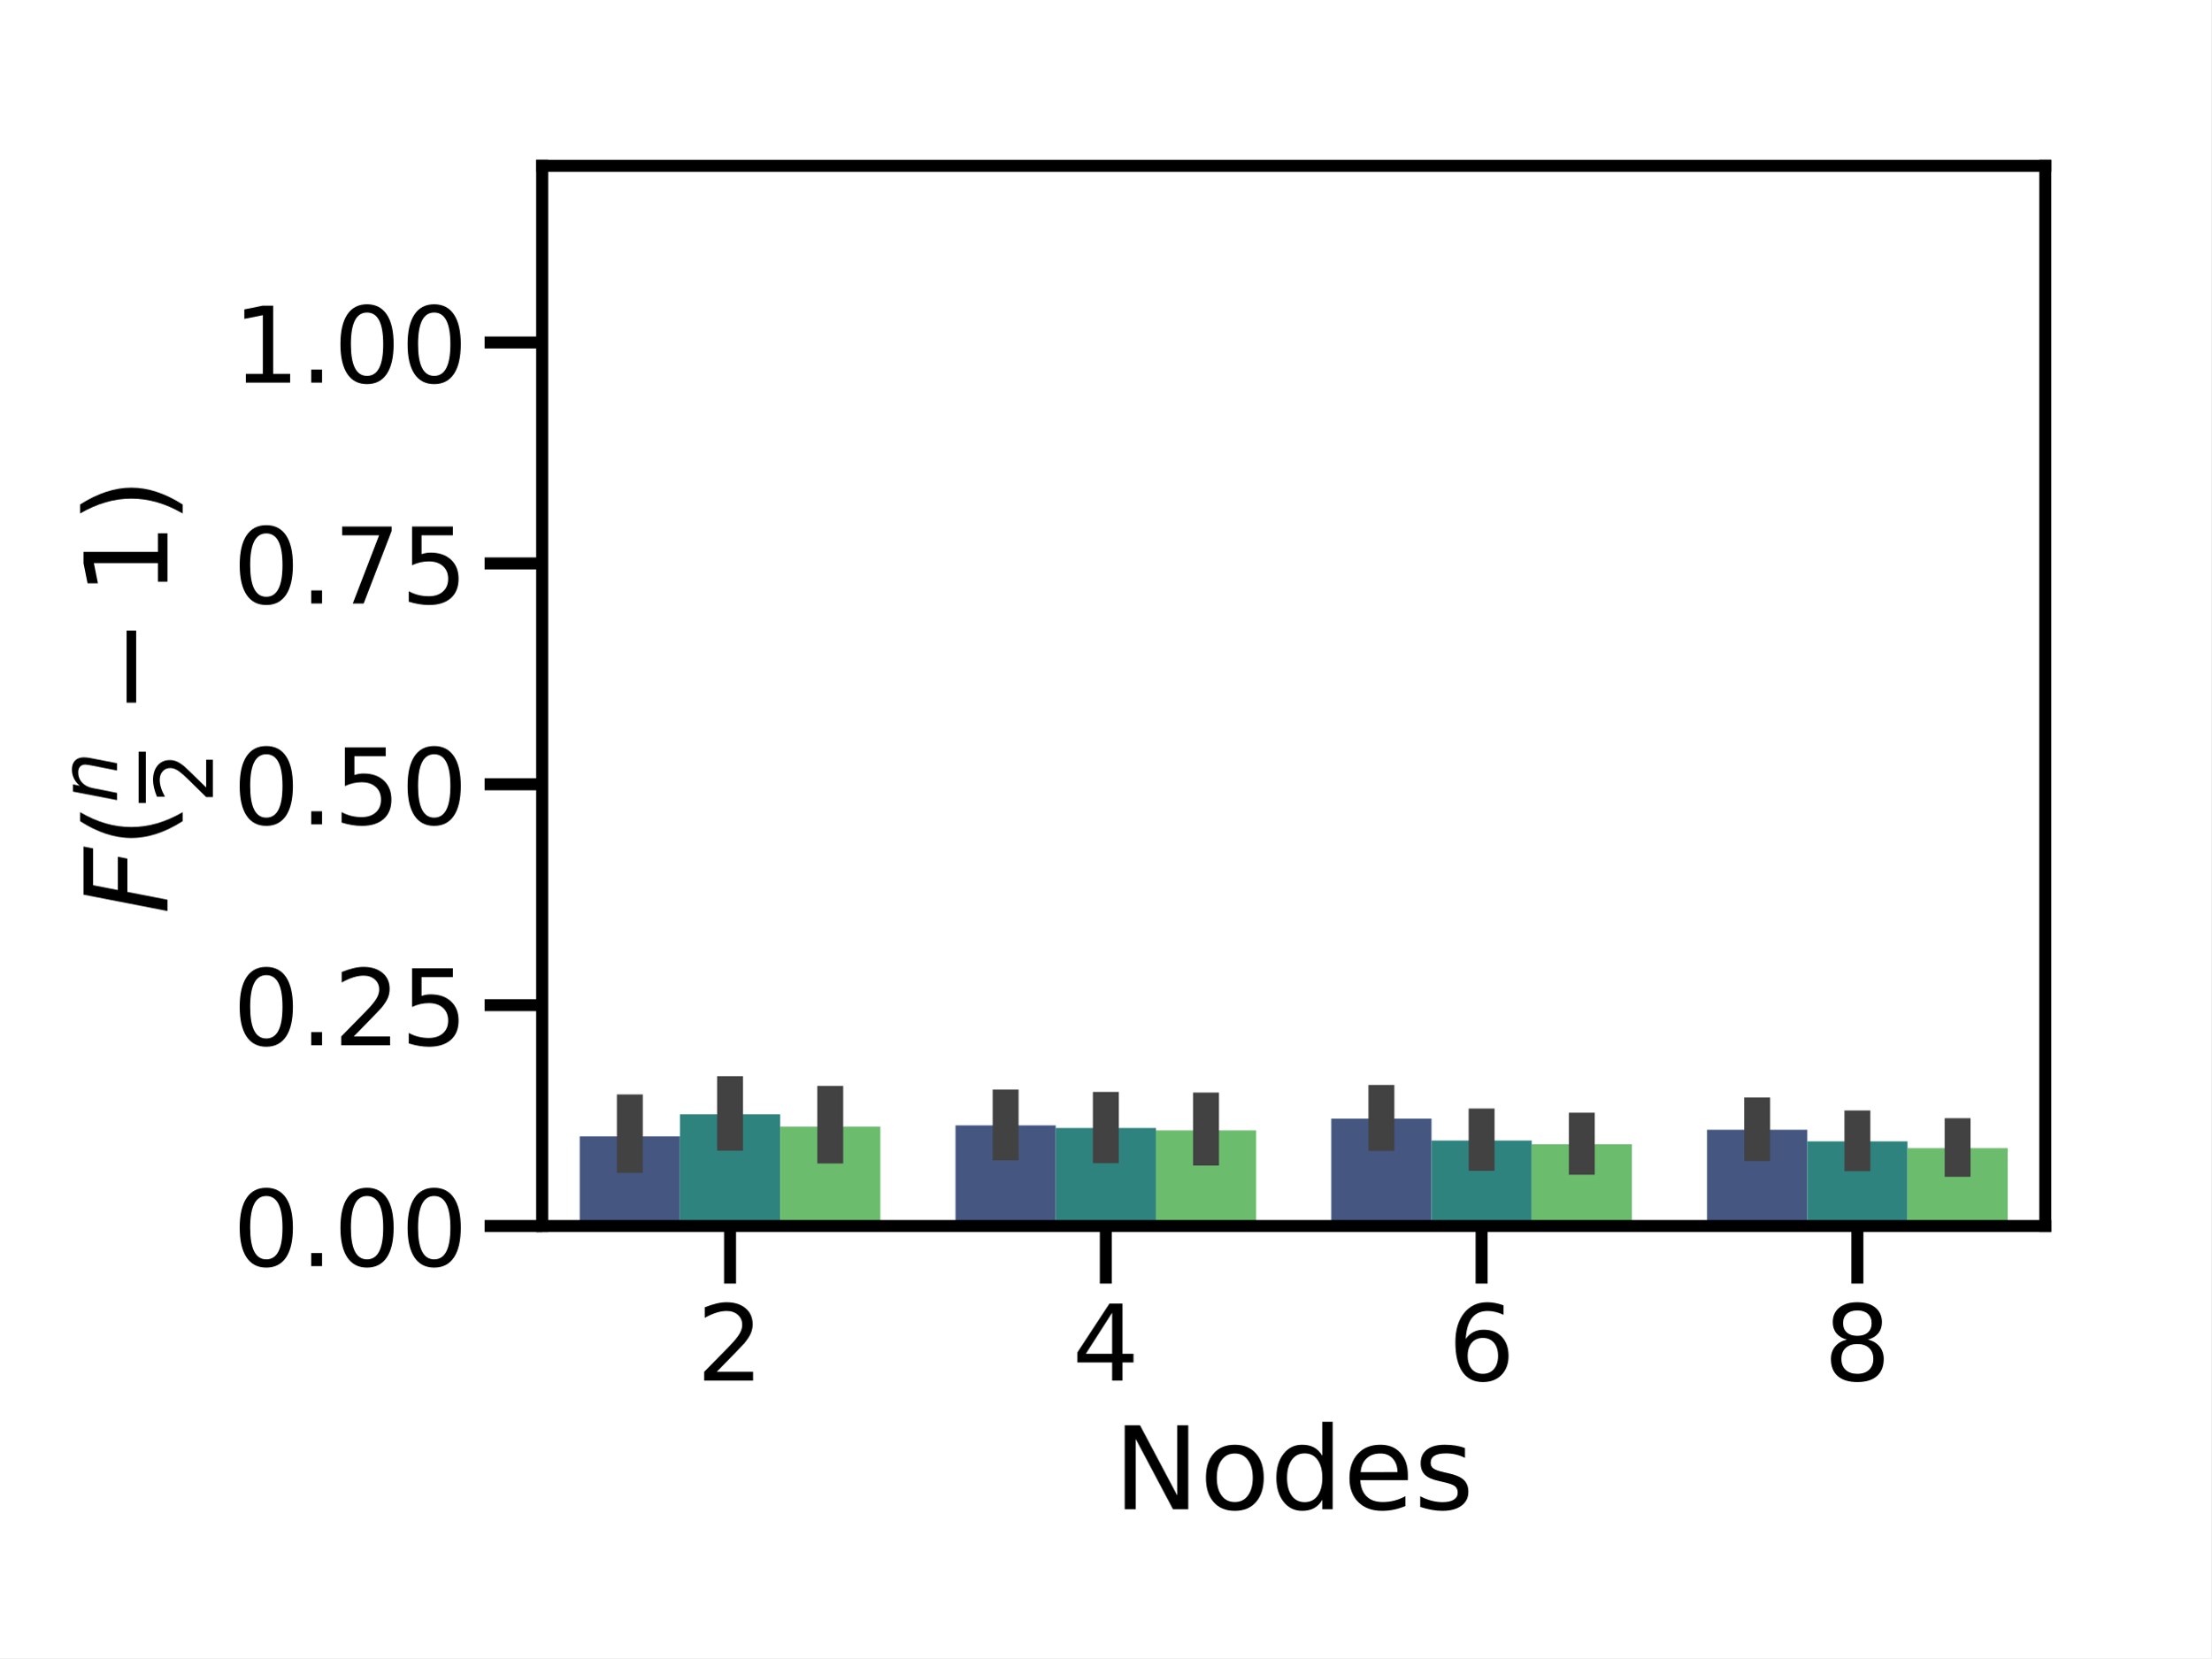
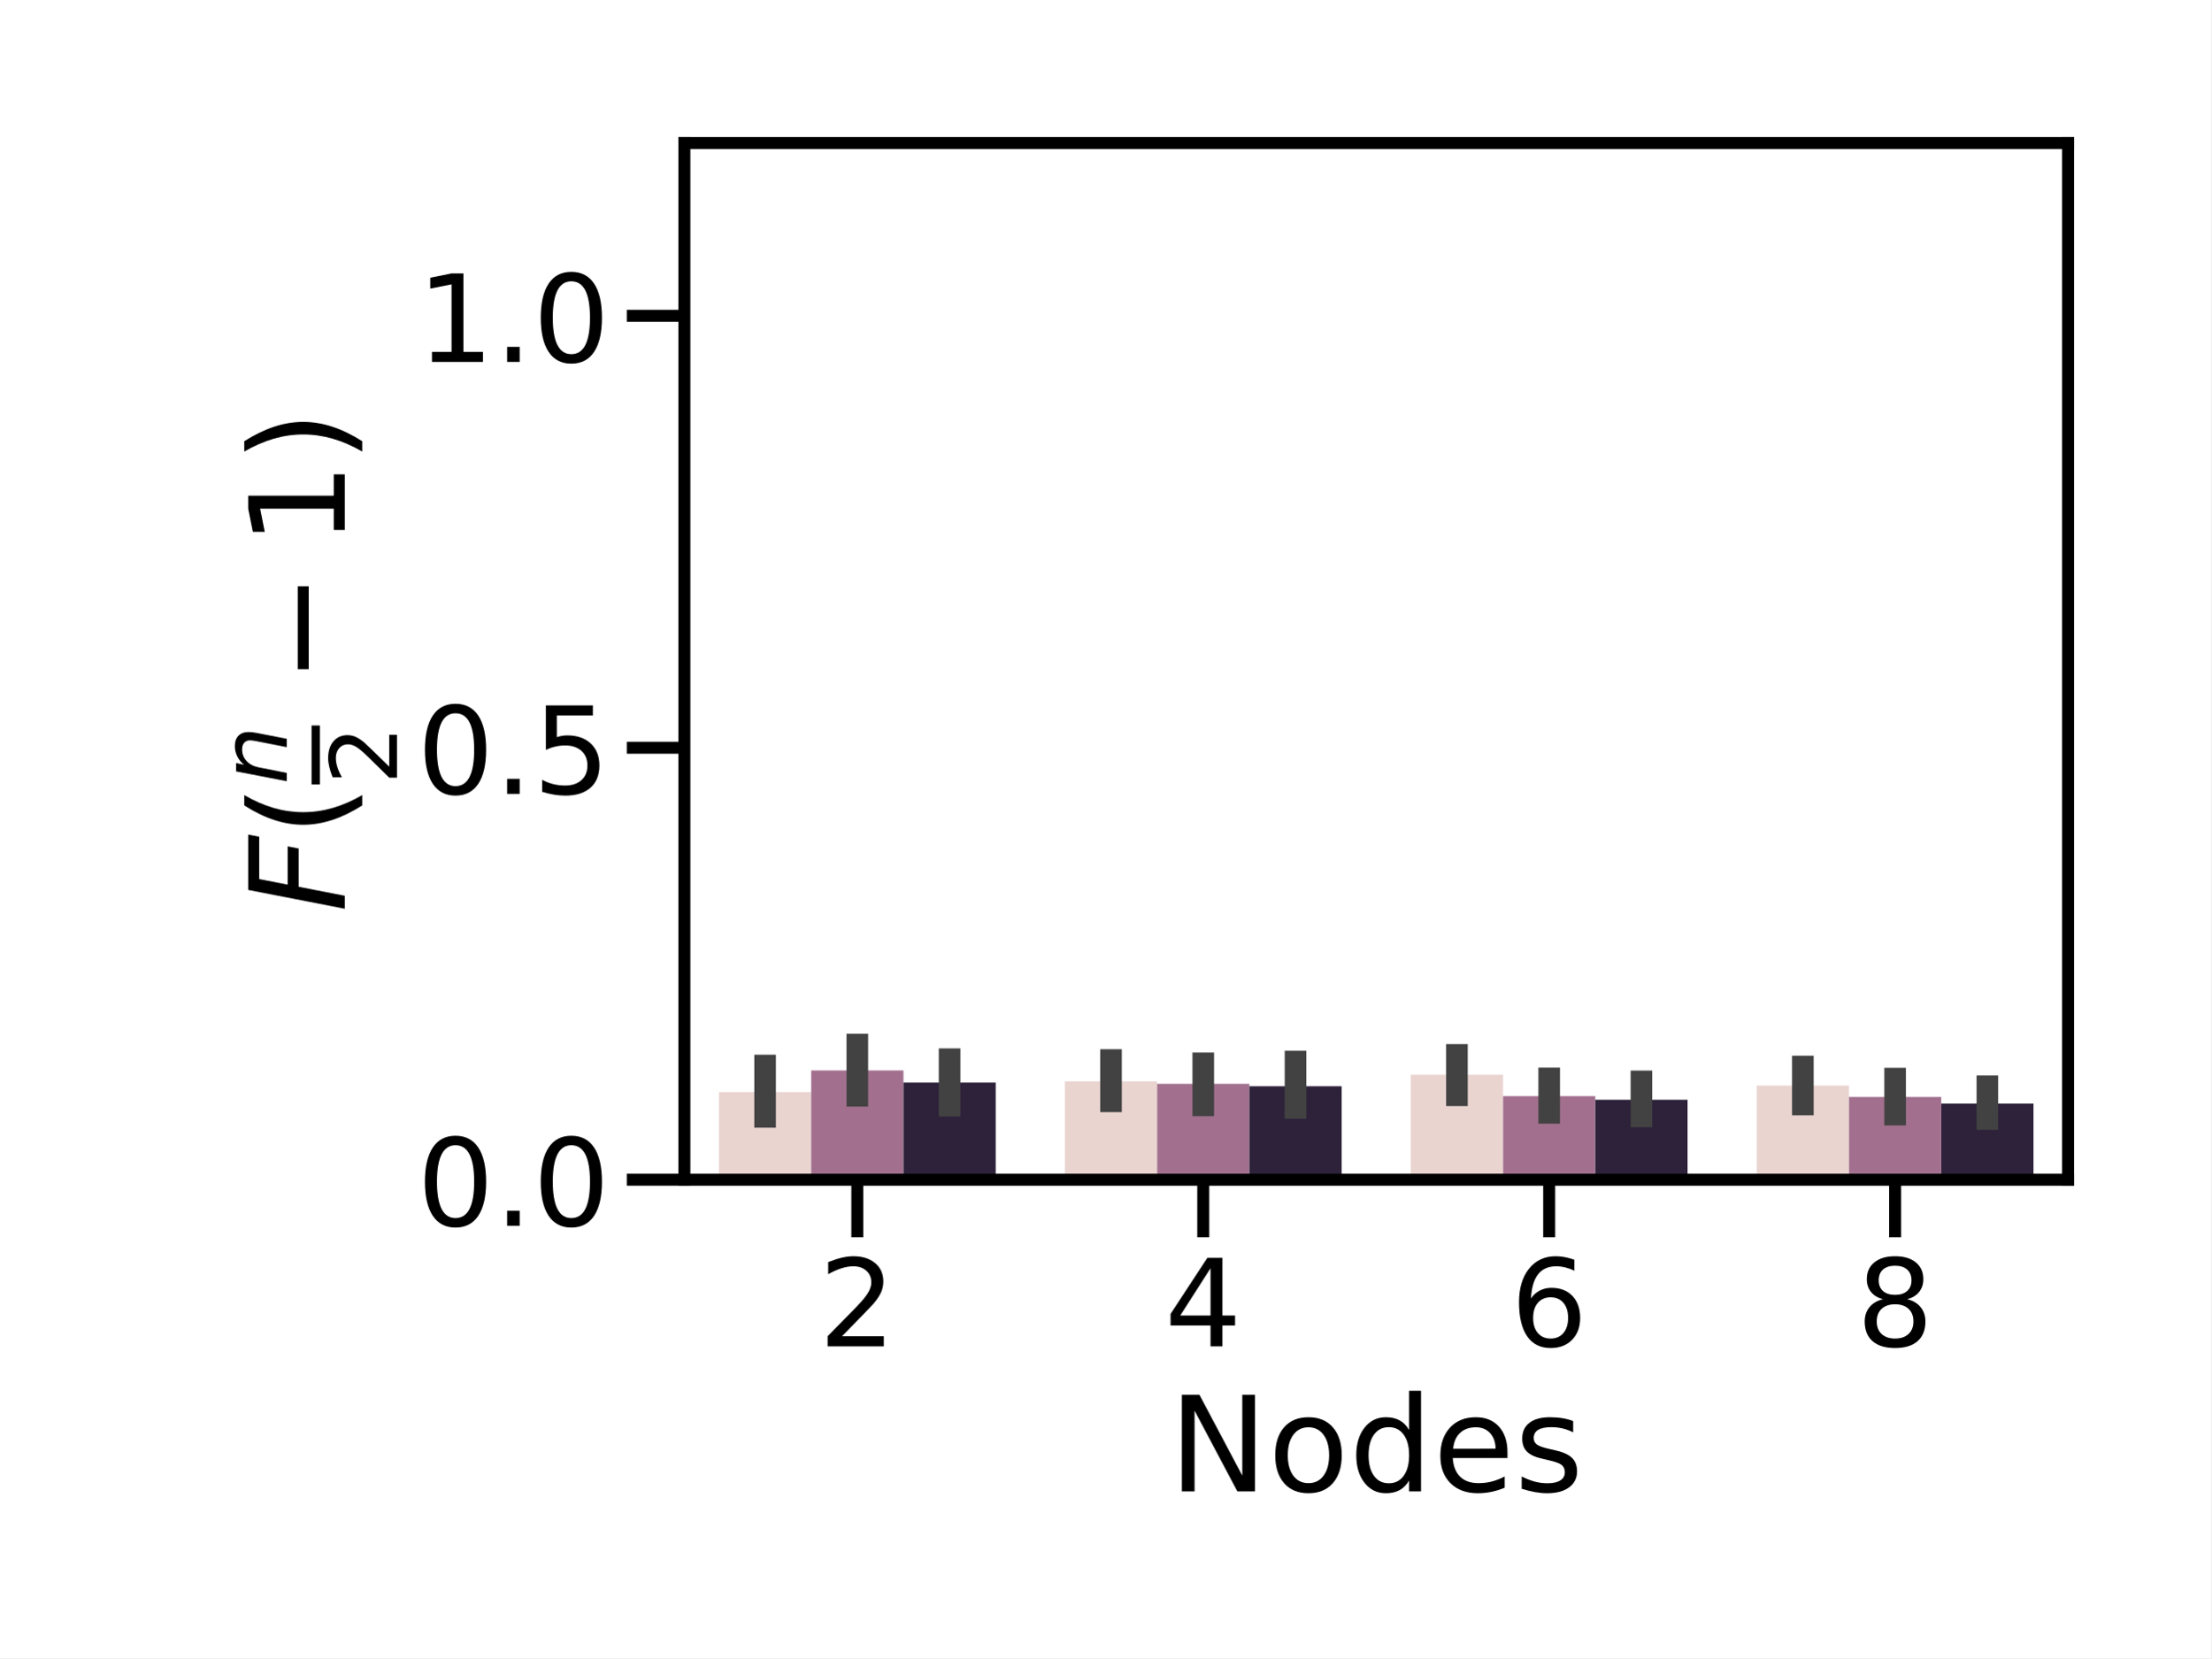
- <svg xmlns="http://www.w3.org/2000/svg" xmlns:xlink="http://www.w3.org/1999/xlink" height="345.6pt" version="1.1" viewBox="0 0 460.8 345.6" width="460.8pt">
+ <svg xmlns="http://www.w3.org/2000/svg" xmlns:xlink="http://www.w3.org/1999/xlink" width="460.8pt" height="345.6pt" viewBox="0 0 460.8 345.6" version="1.1">
  <defs>
-     <style type="text/css">
- *{stroke-linecap:butt;stroke-linejoin:round;}
-   </style>
+     <style type="text/css">*{stroke-linejoin: round; stroke-linecap: butt}</style>
  </defs>
  <g id="figure_1">
    <g id="patch_1">
-       <path d="M 0 345.6  L 460.8 345.6  L 460.8 0  L 0 0  z " style="fill:#ffffff;" />
+       <path d="M 0 345.6  L 460.8 345.6  L 460.8 0  L 0 0  z " style="fill: #ffffff" />
    </g>
    <g id="axes_1">
      <g id="patch_2">
-         <path d="M 112.986 255.54  L 426.24 255.54  L 426.24 34.56  L 112.986 34.56  z " style="fill:#ffffff;" />
+         <path d="M 142.623 245.892  L 430.992 245.892  L 430.992 29.808  L 142.623 29.808  z " style="fill: #ffffff" />
      </g>
      <g id="patch_3">
-         <path clip-path="url(#p6dc538154a)" d="M 120.817 255.54  L 141.701 255.54  L 141.701 236.868  L 120.817 236.868  z " style="fill:#455681;" />
+         <path d="M 149.832 245.892  L 169.057 245.892  L 169.057 227.634  L 149.832 227.634  z " clip-path="url(#p5e488dad27)" style="fill: #e9d4d0" />
      </g>
      <g id="patch_4">
-         <path clip-path="url(#p6dc538154a)" d="M 199.131 255.54  L 220.014 255.54  L 220.014 234.569  L 199.131 234.569  z " style="fill:#455681;" />
+         <path d="M 221.924 245.892  L 241.149 245.892  L 241.149 225.386  L 221.924 225.386  z " clip-path="url(#p5e488dad27)" style="fill: #e9d4d0" />
      </g>
      <g id="patch_5">
-         <path clip-path="url(#p6dc538154a)" d="M 277.444 255.54  L 298.328 255.54  L 298.328 233.162  L 277.444 233.162  z " style="fill:#455681;" />
+         <path d="M 294.017 245.892  L 313.241 245.892  L 313.241 224.01  L 294.017 224.01  z " clip-path="url(#p5e488dad27)" style="fill: #e9d4d0" />
      </g>
      <g id="patch_6">
-         <path clip-path="url(#p6dc538154a)" d="M 355.758 255.54  L 376.641 255.54  L 376.641 235.469  L 355.758 235.469  z " style="fill:#455681;" />
+         <path d="M 366.109 245.892  L 385.334 245.892  L 385.334 226.266  L 366.109 226.266  z " clip-path="url(#p5e488dad27)" style="fill: #e9d4d0" />
      </g>
      <g id="patch_7">
-         <path clip-path="url(#p6dc538154a)" d="M 141.701 255.54  L 162.585 255.54  L 162.585 232.25  L 141.701 232.25  z " style="fill:#2f837f;" />
+         <path d="M 169.057 245.892  L 188.281 245.892  L 188.281 223.118  L 169.057 223.118  z " clip-path="url(#p5e488dad27)" style="fill: #a2708e" />
      </g>
      <g id="patch_8">
-         <path clip-path="url(#p6dc538154a)" d="M 220.014 255.54  L 240.898 255.54  L 240.898 235.1  L 220.014 235.1  z " style="fill:#2f837f;" />
+         <path d="M 241.149 245.892  L 260.374 245.892  L 260.374 225.904  L 241.149 225.904  z " clip-path="url(#p5e488dad27)" style="fill: #a2708e" />
      </g>
      <g id="patch_9">
-         <path clip-path="url(#p6dc538154a)" d="M 298.328 255.54  L 319.212 255.54  L 319.212 237.723  L 298.328 237.723  z " style="fill:#2f837f;" />
+         <path d="M 313.241 245.892  L 332.466 245.892  L 332.466 228.47  L 313.241 228.47  z " clip-path="url(#p5e488dad27)" style="fill: #a2708e" />
      </g>
      <g id="patch_10">
-         <path clip-path="url(#p6dc538154a)" d="M 376.641 255.54  L 397.525 255.54  L 397.525 237.896  L 376.641 237.896  z " style="fill:#2f837f;" />
+         <path d="M 385.334 245.892  L 404.558 245.892  L 404.558 228.639  L 385.334 228.639  z " clip-path="url(#p5e488dad27)" style="fill: #a2708e" />
      </g>
      <g id="patch_11">
-         <path clip-path="url(#p6dc538154a)" d="M 162.585 255.54  L 183.468 255.54  L 183.468 234.83  L 162.585 234.83  z " style="fill:#6cbc6e;" />
+         <path d="M 188.281 245.892  L 207.506 245.892  L 207.506 225.64  L 188.281 225.64  z " clip-path="url(#p5e488dad27)" style="fill: #2d223a" />
      </g>
      <g id="patch_12">
-         <path clip-path="url(#p6dc538154a)" d="M 240.898 255.54  L 261.782 255.54  L 261.782 235.609  L 240.898 235.609  z " style="fill:#6cbc6e;" />
+         <path d="M 260.374 245.892  L 279.598 245.892  L 279.598 226.403  L 260.374 226.403  z " clip-path="url(#p5e488dad27)" style="fill: #2d223a" />
      </g>
      <g id="patch_13">
-         <path clip-path="url(#p6dc538154a)" d="M 319.212 255.54  L 340.095 255.54  L 340.095 238.494  L 319.212 238.494  z " style="fill:#6cbc6e;" />
+         <path d="M 332.466 245.892  L 351.691 245.892  L 351.691 229.224  L 332.466 229.224  z " clip-path="url(#p5e488dad27)" style="fill: #2d223a" />
      </g>
      <g id="patch_14">
-         <path clip-path="url(#p6dc538154a)" d="M 397.525 255.54  L 418.409 255.54  L 418.409 239.308  L 397.525 239.308  z " style="fill:#6cbc6e;" />
+         <path d="M 404.558 245.892  L 423.783 245.892  L 423.783 230.019  L 404.558 230.019  z " clip-path="url(#p5e488dad27)" style="fill: #2d223a" />
+       </g>
+       <g id="patch_15">
+         <path d="M 178.669 245.892  L 178.669 245.892  L 178.669 245.892  L 178.669 245.892  z " clip-path="url(#p5e488dad27)" style="fill: #e9d4d0" />
+       </g>
+       <g id="patch_16">
+         <path d="M 178.669 245.892  L 178.669 245.892  L 178.669 245.892  L 178.669 245.892  z " clip-path="url(#p5e488dad27)" style="fill: #a2708e" />
+       </g>
+       <g id="patch_17">
+         <path d="M 178.669 245.892  L 178.669 245.892  L 178.669 245.892  L 178.669 245.892  z " clip-path="url(#p5e488dad27)" style="fill: #2d223a" />
      </g>
      <g id="matplotlib.axis_1">
        <g id="xtick_1">
          <g id="line2d_1">
            <defs>
-               <path d="M 0 0  L 0 12  " id="m78c5774241" style="stroke:#000000;stroke-width:2.5;" />
-             </defs>
-             <g>
-               <use style="stroke:#000000;stroke-width:2.5;" x="152.143" xlink:href="#m78c5774241" y="255.54" />
+               <path id="md8b5303466" d="M 0 0  L 0 12  " style="stroke: #000000; stroke-width: 2.5" />
+             </defs>
+             <g>
+               <use xlink:href="#md8b5303466" x="178.669" y="245.892" style="stroke: #000000; stroke-width: 2.5" />
            </g>
          </g>
          <g id="text_1">
-             <defs>
-               <path d="M 19.188 8.297  L 53.609 8.297  L 53.609 0  L 7.328 0  L 7.328 8.297  Q 12.938 14.109 22.625 23.891  Q 32.328 33.688 34.812 36.531  Q 39.547 41.844 41.422 45.531  Q 43.312 49.219 43.312 52.781  Q 43.312 58.594 39.234 62.25  Q 35.156 65.922 28.609 65.922  Q 23.969 65.922 18.812 64.312  Q 13.672 62.703 7.812 59.422  L 7.812 69.391  Q 13.766 71.781 18.938 73  Q 24.125 74.219 28.422 74.219  Q 39.75 74.219 46.484 68.547  Q 53.219 62.891 53.219 53.422  Q 53.219 48.922 51.531 44.891  Q 49.859 40.875 45.406 35.406  Q 44.188 33.984 37.641 27.219  Q 31.109 20.453 19.188 8.297  z " id="DejaVuSans-32" />
-             </defs>
-             <g transform="translate(145.144 287.7566)scale(0.22 -0.22)">
+             <g transform="translate(170.6206 280.616) scale(0.253 -0.253)">
+               <defs>
+                 <path id="DejaVuSans-32" d="M 1228 531  L 3431 531  L 3431 0  L 469 0  L 469 531  Q 828 903 1448 1529  Q 2069 2156 2228 2338  Q 2531 2678 2651 2914  Q 2772 3150 2772 3378  Q 2772 3750 2511 3984  Q 2250 4219 1831 4219  Q 1534 4219 1204 4116  Q 875 4013 500 3803  L 500 4441  Q 881 4594 1212 4672  Q 1544 4750 1819 4750  Q 2544 4750 2975 4387  Q 3406 4025 3406 3419  Q 3406 3131 3298 2873  Q 3191 2616 2906 2266  Q 2828 2175 2409 1742  Q 1991 1309 1228 531  z " transform="scale(0.015625)" />
+               </defs>
              <use xlink:href="#DejaVuSans-32" />
            </g>
          </g>
        </g>
        <g id="xtick_2">
          <g id="line2d_2">
            <g>
-               <use style="stroke:#000000;stroke-width:2.5;" x="230.456" xlink:href="#m78c5774241" y="255.54" />
+               <use xlink:href="#md8b5303466" x="250.761" y="245.892" style="stroke: #000000; stroke-width: 2.5" />
            </g>
          </g>
          <g id="text_2">
-             <defs>
-               <path d="M 37.797 64.312  L 12.891 25.391  L 37.797 25.391  z M 35.203 72.906  L 47.609 72.906  L 47.609 25.391  L 58.016 25.391  L 58.016 17.188  L 47.609 17.188  L 47.609 0  L 37.797 0  L 37.797 17.188  L 4.891 17.188  L 4.891 26.703  z " id="DejaVuSans-34" />
-             </defs>
-             <g transform="translate(223.4575 287.7566)scale(0.22 -0.22)">
+             <g transform="translate(242.7128 280.616) scale(0.253 -0.253)">
+               <defs>
+                 <path id="DejaVuSans-34" d="M 2419 4116  L 825 1625  L 2419 1625  L 2419 4116  z M 2253 4666  L 3047 4666  L 3047 1625  L 3713 1625  L 3713 1100  L 3047 1100  L 3047 0  L 2419 0  L 2419 1100  L 313 1100  L 313 1709  L 2253 4666  z " transform="scale(0.015625)" />
+               </defs>
              <use xlink:href="#DejaVuSans-34" />
            </g>
          </g>
        </g>
        <g id="xtick_3">
          <g id="line2d_3">
            <g>
-               <use style="stroke:#000000;stroke-width:2.5;" x="308.77" xlink:href="#m78c5774241" y="255.54" />
+               <use xlink:href="#md8b5303466" x="322.854" y="245.892" style="stroke: #000000; stroke-width: 2.5" />
            </g>
          </g>
          <g id="text_3">
-             <defs>
-               <path d="M 33.016 40.375  Q 26.375 40.375 22.484 35.828  Q 18.609 31.297 18.609 23.391  Q 18.609 15.531 22.484 10.953  Q 26.375 6.391 33.016 6.391  Q 39.656 6.391 43.531 10.953  Q 47.406 15.531 47.406 23.391  Q 47.406 31.297 43.531 35.828  Q 39.656 40.375 33.016 40.375  z M 52.594 71.297  L 52.594 62.312  Q 48.875 64.062 45.094 64.984  Q 41.312 65.922 37.594 65.922  Q 27.828 65.922 22.672 59.328  Q 17.531 52.734 16.797 39.406  Q 19.672 43.656 24.016 45.922  Q 28.375 48.188 33.594 48.188  Q 44.578 48.188 50.953 41.516  Q 57.328 34.859 57.328 23.391  Q 57.328 12.156 50.688 5.359  Q 44.047 -1.422 33.016 -1.422  Q 20.359 -1.422 13.672 8.266  Q 6.984 17.969 6.984 36.375  Q 6.984 53.656 15.188 63.938  Q 23.391 74.219 37.203 74.219  Q 40.922 74.219 44.703 73.484  Q 48.484 72.75 52.594 71.297  z " id="DejaVuSans-36" />
-             </defs>
-             <g transform="translate(301.771 287.7566)scale(0.22 -0.22)">
+             <g transform="translate(314.8051 280.616) scale(0.253 -0.253)">
+               <defs>
+                 <path id="DejaVuSans-36" d="M 2113 2584  Q 1688 2584 1439 2293  Q 1191 2003 1191 1497  Q 1191 994 1439 701  Q 1688 409 2113 409  Q 2538 409 2786 701  Q 3034 994 3034 1497  Q 3034 2003 2786 2293  Q 2538 2584 2113 2584  z M 3366 4563  L 3366 3988  Q 3128 4100 2886 4159  Q 2644 4219 2406 4219  Q 1781 4219 1451 3797  Q 1122 3375 1075 2522  Q 1259 2794 1537 2939  Q 1816 3084 2150 3084  Q 2853 3084 3261 2657  Q 3669 2231 3669 1497  Q 3669 778 3244 343  Q 2819 -91 2113 -91  Q 1303 -91 875 529  Q 447 1150 447 2328  Q 447 3434 972 4092  Q 1497 4750 2381 4750  Q 2619 4750 2861 4703  Q 3103 4656 3366 4563  z " transform="scale(0.015625)" />
+               </defs>
              <use xlink:href="#DejaVuSans-36" />
            </g>
          </g>
        </g>
        <g id="xtick_4">
          <g id="line2d_4">
            <g>
-               <use style="stroke:#000000;stroke-width:2.5;" x="387.083" xlink:href="#m78c5774241" y="255.54" />
+               <use xlink:href="#md8b5303466" x="394.946" y="245.892" style="stroke: #000000; stroke-width: 2.5" />
            </g>
          </g>
          <g id="text_4">
-             <defs>
-               <path d="M 31.781 34.625  Q 24.75 34.625 20.719 30.859  Q 16.703 27.094 16.703 20.516  Q 16.703 13.922 20.719 10.156  Q 24.75 6.391 31.781 6.391  Q 38.812 6.391 42.859 10.172  Q 46.922 13.969 46.922 20.516  Q 46.922 27.094 42.891 30.859  Q 38.875 34.625 31.781 34.625  z M 21.922 38.812  Q 15.578 40.375 12.031 44.719  Q 8.5 49.078 8.5 55.328  Q 8.5 64.062 14.719 69.141  Q 20.953 74.219 31.781 74.219  Q 42.672 74.219 48.875 69.141  Q 55.078 64.062 55.078 55.328  Q 55.078 49.078 51.531 44.719  Q 48 40.375 41.703 38.812  Q 48.828 37.156 52.797 32.312  Q 56.781 27.484 56.781 20.516  Q 56.781 9.906 50.312 4.234  Q 43.844 -1.422 31.781 -1.422  Q 19.734 -1.422 13.25 4.234  Q 6.781 9.906 6.781 20.516  Q 6.781 27.484 10.781 32.312  Q 14.797 37.156 21.922 38.812  z M 18.312 54.391  Q 18.312 48.734 21.844 45.562  Q 25.391 42.391 31.781 42.391  Q 38.141 42.391 41.719 45.562  Q 45.312 48.734 45.312 54.391  Q 45.312 60.062 41.719 63.234  Q 38.141 66.406 31.781 66.406  Q 25.391 66.406 21.844 63.234  Q 18.312 60.062 18.312 54.391  z " id="DejaVuSans-38" />
-             </defs>
-             <g transform="translate(380.0845 287.7566)scale(0.22 -0.22)">
+             <g transform="translate(386.8973 280.616) scale(0.253 -0.253)">
+               <defs>
+                 <path id="DejaVuSans-38" d="M 2034 2216  Q 1584 2216 1326 1975  Q 1069 1734 1069 1313  Q 1069 891 1326 650  Q 1584 409 2034 409  Q 2484 409 2743 651  Q 3003 894 3003 1313  Q 3003 1734 2745 1975  Q 2488 2216 2034 2216  z M 1403 2484  Q 997 2584 770 2862  Q 544 3141 544 3541  Q 544 4100 942 4425  Q 1341 4750 2034 4750  Q 2731 4750 3128 4425  Q 3525 4100 3525 3541  Q 3525 3141 3298 2862  Q 3072 2584 2669 2484  Q 3125 2378 3379 2068  Q 3634 1759 3634 1313  Q 3634 634 3220 271  Q 2806 -91 2034 -91  Q 1263 -91 848 271  Q 434 634 434 1313  Q 434 1759 690 2068  Q 947 2378 1403 2484  z M 1172 3481  Q 1172 3119 1398 2916  Q 1625 2713 2034 2713  Q 2441 2713 2670 2916  Q 2900 3119 2900 3481  Q 2900 3844 2670 4047  Q 2441 4250 2034 4250  Q 1625 4250 1398 4047  Q 1172 3844 1172 3481  z " transform="scale(0.015625)" />
+               </defs>
              <use xlink:href="#DejaVuSans-38" />
            </g>
          </g>
        </g>
        <g id="text_5">
-           <defs>
-             <path d="M 9.812 72.906  L 23.094 72.906  L 55.422 11.922  L 55.422 72.906  L 64.984 72.906  L 64.984 0  L 51.703 0  L 19.391 60.984  L 19.391 0  L 9.812 0  z " id="DejaVuSans-4e" />
-             <path d="M 30.609 48.391  Q 23.391 48.391 19.188 42.75  Q 14.984 37.109 14.984 27.297  Q 14.984 17.484 19.156 11.844  Q 23.344 6.203 30.609 6.203  Q 37.797 6.203 41.984 11.859  Q 46.188 17.531 46.188 27.297  Q 46.188 37.016 41.984 42.703  Q 37.797 48.391 30.609 48.391  z M 30.609 56  Q 42.328 56 49.016 48.375  Q 55.719 40.766 55.719 27.297  Q 55.719 13.875 49.016 6.219  Q 42.328 -1.422 30.609 -1.422  Q 18.844 -1.422 12.172 6.219  Q 5.516 13.875 5.516 27.297  Q 5.516 40.766 12.172 48.375  Q 18.844 56 30.609 56  z " id="DejaVuSans-6f" />
-             <path d="M 45.406 46.391  L 45.406 75.984  L 54.391 75.984  L 54.391 0  L 45.406 0  L 45.406 8.203  Q 42.578 3.328 38.25 0.953  Q 33.938 -1.422 27.875 -1.422  Q 17.969 -1.422 11.734 6.484  Q 5.516 14.406 5.516 27.297  Q 5.516 40.188 11.734 48.094  Q 17.969 56 27.875 56  Q 33.938 56 38.25 53.625  Q 42.578 51.266 45.406 46.391  z M 14.797 27.297  Q 14.797 17.391 18.875 11.75  Q 22.953 6.109 30.078 6.109  Q 37.203 6.109 41.297 11.75  Q 45.406 17.391 45.406 27.297  Q 45.406 37.203 41.297 42.844  Q 37.203 48.484 30.078 48.484  Q 22.953 48.484 18.875 42.844  Q 14.797 37.203 14.797 27.297  z " id="DejaVuSans-64" />
-             <path d="M 56.203 29.594  L 56.203 25.203  L 14.891 25.203  Q 15.484 15.922 20.484 11.062  Q 25.484 6.203 34.422 6.203  Q 39.594 6.203 44.453 7.469  Q 49.312 8.734 54.109 11.281  L 54.109 2.781  Q 49.266 0.734 44.188 -0.344  Q 39.109 -1.422 33.891 -1.422  Q 20.797 -1.422 13.156 6.188  Q 5.516 13.812 5.516 26.812  Q 5.516 40.234 12.766 48.109  Q 20.016 56 32.328 56  Q 43.359 56 49.781 48.891  Q 56.203 41.797 56.203 29.594  z M 47.219 32.234  Q 47.125 39.594 43.094 43.984  Q 39.062 48.391 32.422 48.391  Q 24.906 48.391 20.391 44.141  Q 15.875 39.891 15.188 32.172  z " id="DejaVuSans-65" />
-             <path d="M 44.281 53.078  L 44.281 44.578  Q 40.484 46.531 36.375 47.5  Q 32.281 48.484 27.875 48.484  Q 21.188 48.484 17.844 46.438  Q 14.5 44.391 14.5 40.281  Q 14.5 37.156 16.891 35.375  Q 19.281 33.594 26.516 31.984  L 29.594 31.297  Q 39.156 29.25 43.188 25.516  Q 47.219 21.781 47.219 15.094  Q 47.219 7.469 41.188 3.016  Q 35.156 -1.422 24.609 -1.422  Q 20.219 -1.422 15.453 -0.562  Q 10.688 0.297 5.422 2  L 5.422 11.281  Q 10.406 8.688 15.234 7.391  Q 20.062 6.109 24.812 6.109  Q 31.156 6.109 34.562 8.281  Q 37.984 10.453 37.984 14.406  Q 37.984 18.062 35.516 20.016  Q 33.062 21.969 24.703 23.781  L 21.578 24.516  Q 13.234 26.266 9.516 29.906  Q 5.812 33.547 5.812 39.891  Q 5.812 47.609 11.281 51.797  Q 16.75 56 26.812 56  Q 31.781 56 36.172 55.266  Q 40.578 54.547 44.281 53.078  z " id="DejaVuSans-73" />
-           </defs>
-           <g transform="translate(232.0399 314.5681)scale(0.24 -0.24)">
+           <g transform="translate(243.5984 310.8493) scale(0.276 -0.276)">
+             <defs>
+               <path id="DejaVuSans-4e" d="M 628 4666  L 1478 4666  L 3547 763  L 3547 4666  L 4159 4666  L 4159 0  L 3309 0  L 1241 3903  L 1241 0  L 628 0  L 628 4666  z " transform="scale(0.015625)" />
+               <path id="DejaVuSans-6f" d="M 1959 3097  Q 1497 3097 1228 2736  Q 959 2375 959 1747  Q 959 1119 1226 758  Q 1494 397 1959 397  Q 2419 397 2687 759  Q 2956 1122 2956 1747  Q 2956 2369 2687 2733  Q 2419 3097 1959 3097  z M 1959 3584  Q 2709 3584 3137 3096  Q 3566 2609 3566 1747  Q 3566 888 3137 398  Q 2709 -91 1959 -91  Q 1206 -91 779 398  Q 353 888 353 1747  Q 353 2609 779 3096  Q 1206 3584 1959 3584  z " transform="scale(0.015625)" />
+               <path id="DejaVuSans-64" d="M 2906 2969  L 2906 4863  L 3481 4863  L 3481 0  L 2906 0  L 2906 525  Q 2725 213 2448 61  Q 2172 -91 1784 -91  Q 1150 -91 751 415  Q 353 922 353 1747  Q 353 2572 751 3078  Q 1150 3584 1784 3584  Q 2172 3584 2448 3432  Q 2725 3281 2906 2969  z M 947 1747  Q 947 1113 1208 752  Q 1469 391 1925 391  Q 2381 391 2643 752  Q 2906 1113 2906 1747  Q 2906 2381 2643 2742  Q 2381 3103 1925 3103  Q 1469 3103 1208 2742  Q 947 2381 947 1747  z " transform="scale(0.015625)" />
+               <path id="DejaVuSans-65" d="M 3597 1894  L 3597 1613  L 953 1613  Q 991 1019 1311 708  Q 1631 397 2203 397  Q 2534 397 2845 478  Q 3156 559 3463 722  L 3463 178  Q 3153 47 2828 -22  Q 2503 -91 2169 -91  Q 1331 -91 842 396  Q 353 884 353 1716  Q 353 2575 817 3079  Q 1281 3584 2069 3584  Q 2775 3584 3186 3129  Q 3597 2675 3597 1894  z M 3022 2063  Q 3016 2534 2758 2815  Q 2500 3097 2075 3097  Q 1594 3097 1305 2825  Q 1016 2553 972 2059  L 3022 2063  z " transform="scale(0.015625)" />
+               <path id="DejaVuSans-73" d="M 2834 3397  L 2834 2853  Q 2591 2978 2328 3040  Q 2066 3103 1784 3103  Q 1356 3103 1142 2972  Q 928 2841 928 2578  Q 928 2378 1081 2264  Q 1234 2150 1697 2047  L 1894 2003  Q 2506 1872 2764 1633  Q 3022 1394 3022 966  Q 3022 478 2636 193  Q 2250 -91 1575 -91  Q 1294 -91 989 -36  Q 684 19 347 128  L 347 722  Q 666 556 975 473  Q 1284 391 1588 391  Q 1994 391 2212 530  Q 2431 669 2431 922  Q 2431 1156 2273 1281  Q 2116 1406 1581 1522  L 1381 1569  Q 847 1681 609 1914  Q 372 2147 372 2553  Q 372 3047 722 3315  Q 1072 3584 1716 3584  Q 2034 3584 2315 3537  Q 2597 3491 2834 3397  z " transform="scale(0.015625)" />
+             </defs>
            <use xlink:href="#DejaVuSans-4e" />
-             <use x="74.805" xlink:href="#DejaVuSans-6f" />
-             <use x="135.986" xlink:href="#DejaVuSans-64" />
-             <use x="199.463" xlink:href="#DejaVuSans-65" />
-             <use x="260.986" xlink:href="#DejaVuSans-73" />
+             <use xlink:href="#DejaVuSans-6f" transform="translate(74.80469 0)" />
+             <use xlink:href="#DejaVuSans-64" transform="translate(135.9863 0)" />
+             <use xlink:href="#DejaVuSans-65" transform="translate(199.4629 0)" />
+             <use xlink:href="#DejaVuSans-73" transform="translate(260.9863 0)" />
          </g>
        </g>
      </g>
      <g id="matplotlib.axis_2">
        <g id="ytick_1">
          <g id="line2d_5">
            <defs>
-               <path d="M 0 0  L -12 0  " id="mf9616807f1" style="stroke:#000000;stroke-width:2.5;" />
-             </defs>
-             <g>
-               <use style="stroke:#000000;stroke-width:2.5;" x="112.986" xlink:href="#mf9616807f1" y="255.54" />
+               <path id="md24033b121" d="M 0 0  L -12 0  " style="stroke: #000000; stroke-width: 2.5" />
+             </defs>
+             <g>
+               <use xlink:href="#md24033b121" x="142.623" y="245.892" style="stroke: #000000; stroke-width: 2.5" />
            </g>
          </g>
          <g id="text_6">
-             <defs>
-               <path d="M 31.781 66.406  Q 24.172 66.406 20.328 58.906  Q 16.5 51.422 16.5 36.375  Q 16.5 21.391 20.328 13.891  Q 24.172 6.391 31.781 6.391  Q 39.453 6.391 43.281 13.891  Q 47.125 21.391 47.125 36.375  Q 47.125 51.422 43.281 58.906  Q 39.453 66.406 31.781 66.406  z M 31.781 74.219  Q 44.047 74.219 50.516 64.516  Q 56.984 54.828 56.984 36.375  Q 56.984 17.969 50.516 8.266  Q 44.047 -1.422 31.781 -1.422  Q 19.531 -1.422 13.062 8.266  Q 6.594 17.969 6.594 36.375  Q 6.594 54.828 13.062 64.516  Q 19.531 74.219 31.781 74.219  z " id="DejaVuSans-30" />
-               <path d="M 10.688 12.406  L 21 12.406  L 21 0  L 10.688 0  z " id="DejaVuSans-2e" />
-             </defs>
-             <g transform="translate(48.50162 263.8983)scale(0.22 -0.22)">
+             <g transform="translate(86.88809 255.504) scale(0.253 -0.253)">
+               <defs>
+                 <path id="DejaVuSans-30" d="M 2034 4250  Q 1547 4250 1301 3770  Q 1056 3291 1056 2328  Q 1056 1369 1301 889  Q 1547 409 2034 409  Q 2525 409 2770 889  Q 3016 1369 3016 2328  Q 3016 3291 2770 3770  Q 2525 4250 2034 4250  z M 2034 4750  Q 2819 4750 3233 4129  Q 3647 3509 3647 2328  Q 3647 1150 3233 529  Q 2819 -91 2034 -91  Q 1250 -91 836 529  Q 422 1150 422 2328  Q 422 3509 836 4129  Q 1250 4750 2034 4750  z " transform="scale(0.015625)" />
+                 <path id="DejaVuSans-2e" d="M 684 794  L 1344 794  L 1344 0  L 684 0  L 684 794  z " transform="scale(0.015625)" />
+               </defs>
              <use xlink:href="#DejaVuSans-30" />
-               <use x="63.623" xlink:href="#DejaVuSans-2e" />
-               <use x="95.41" xlink:href="#DejaVuSans-30" />
-               <use x="159.033" xlink:href="#DejaVuSans-30" />
+               <use xlink:href="#DejaVuSans-2e" transform="translate(63.62305 0)" />
+               <use xlink:href="#DejaVuSans-30" transform="translate(95.41016 0)" />
            </g>
          </g>
        </g>
        <g id="ytick_2">
          <g id="line2d_6">
            <g>
-               <use style="stroke:#000000;stroke-width:2.5;" x="112.986" xlink:href="#mf9616807f1" y="209.502" />
+               <use xlink:href="#md24033b121" x="142.623" y="155.857" style="stroke: #000000; stroke-width: 2.5" />
            </g>
          </g>
          <g id="text_7">
-             <defs>
-               <path d="M 10.797 72.906  L 49.516 72.906  L 49.516 64.594  L 19.828 64.594  L 19.828 46.734  Q 21.969 47.469 24.109 47.828  Q 26.266 48.188 28.422 48.188  Q 40.625 48.188 47.75 41.5  Q 54.891 34.812 54.891 23.391  Q 54.891 11.625 47.562 5.094  Q 40.234 -1.422 26.906 -1.422  Q 22.312 -1.422 17.547 -0.641  Q 12.797 0.141 7.719 1.703  L 7.719 11.625  Q 12.109 9.234 16.797 8.062  Q 21.484 6.891 26.703 6.891  Q 35.156 6.891 40.078 11.328  Q 45.016 15.766 45.016 23.391  Q 45.016 31 40.078 35.438  Q 35.156 39.891 26.703 39.891  Q 22.75 39.891 18.812 39.016  Q 14.891 38.141 10.797 36.281  z " id="DejaVuSans-35" />
-             </defs>
-             <g transform="translate(48.50162 217.8608)scale(0.22 -0.22)">
+             <g transform="translate(86.88809 165.469) scale(0.253 -0.253)">
+               <defs>
+                 <path id="DejaVuSans-35" d="M 691 4666  L 3169 4666  L 3169 4134  L 1269 4134  L 1269 2991  Q 1406 3038 1543 3061  Q 1681 3084 1819 3084  Q 2600 3084 3056 2656  Q 3513 2228 3513 1497  Q 3513 744 3044 326  Q 2575 -91 1722 -91  Q 1428 -91 1123 -41  Q 819 9 494 109  L 494 744  Q 775 591 1075 516  Q 1375 441 1709 441  Q 2250 441 2565 725  Q 2881 1009 2881 1497  Q 2881 1984 2565 2268  Q 2250 2553 1709 2553  Q 1456 2553 1204 2497  Q 953 2441 691 2322  L 691 4666  z " transform="scale(0.015625)" />
+               </defs>
              <use xlink:href="#DejaVuSans-30" />
-               <use x="63.623" xlink:href="#DejaVuSans-2e" />
-               <use x="95.41" xlink:href="#DejaVuSans-32" />
-               <use x="159.033" xlink:href="#DejaVuSans-35" />
+               <use xlink:href="#DejaVuSans-2e" transform="translate(63.62305 0)" />
+               <use xlink:href="#DejaVuSans-35" transform="translate(95.41016 0)" />
            </g>
          </g>
        </g>
        <g id="ytick_3">
          <g id="line2d_7">
            <g>
-               <use style="stroke:#000000;stroke-width:2.5;" x="112.986" xlink:href="#mf9616807f1" y="163.465" />
+               <use xlink:href="#md24033b121" x="142.623" y="65.822" style="stroke: #000000; stroke-width: 2.5" />
            </g>
          </g>
          <g id="text_8">
-             <g transform="translate(48.50162 171.8233)scale(0.22 -0.22)">
-               <use xlink:href="#DejaVuSans-30" />
-               <use x="63.623" xlink:href="#DejaVuSans-2e" />
-               <use x="95.41" xlink:href="#DejaVuSans-35" />
-               <use x="159.033" xlink:href="#DejaVuSans-30" />
-             </g>
-           </g>
-         </g>
-         <g id="ytick_4">
-           <g id="line2d_8">
-             <g>
-               <use style="stroke:#000000;stroke-width:2.5;" x="112.986" xlink:href="#mf9616807f1" y="117.427" />
-             </g>
-           </g>
-           <g id="text_9">
-             <defs>
-               <path d="M 8.203 72.906  L 55.078 72.906  L 55.078 68.703  L 28.609 0  L 18.312 0  L 43.219 64.594  L 8.203 64.594  z " id="DejaVuSans-37" />
-             </defs>
-             <g transform="translate(48.50162 125.7858)scale(0.22 -0.22)">
-               <use xlink:href="#DejaVuSans-30" />
-               <use x="63.623" xlink:href="#DejaVuSans-2e" />
-               <use x="95.41" xlink:href="#DejaVuSans-37" />
-               <use x="159.033" xlink:href="#DejaVuSans-35" />
-             </g>
-           </g>
-         </g>
-         <g id="ytick_5">
-           <g id="line2d_9">
-             <g>
-               <use style="stroke:#000000;stroke-width:2.5;" x="112.986" xlink:href="#mf9616807f1" y="71.39" />
-             </g>
-           </g>
-           <g id="text_10">
-             <defs>
-               <path d="M 12.406 8.297  L 28.516 8.297  L 28.516 63.922  L 10.984 60.406  L 10.984 69.391  L 28.422 72.906  L 38.281 72.906  L 38.281 8.297  L 54.391 8.297  L 54.391 0  L 12.406 0  z " id="DejaVuSans-31" />
-             </defs>
-             <g transform="translate(48.50162 79.74828)scale(0.22 -0.22)">
+             <g transform="translate(86.88809 75.43402) scale(0.253 -0.253)">
+               <defs>
+                 <path id="DejaVuSans-31" d="M 794 531  L 1825 531  L 1825 4091  L 703 3866  L 703 4441  L 1819 4666  L 2450 4666  L 2450 531  L 3481 531  L 3481 0  L 794 0  L 794 531  z " transform="scale(0.015625)" />
+               </defs>
              <use xlink:href="#DejaVuSans-31" />
-               <use x="63.623" xlink:href="#DejaVuSans-2e" />
-               <use x="95.41" xlink:href="#DejaVuSans-30" />
-               <use x="159.033" xlink:href="#DejaVuSans-30" />
-             </g>
-           </g>
-         </g>
-         <g id="text_11">
-           <defs>
-             <path d="M 16.891 72.906  L 58.688 72.906  L 57.078 64.594  L 25.094 64.594  L 20.906 43.109  L 49.812 43.109  L 48.188 34.812  L 19.281 34.812  L 12.5 0  L 2.688 0  z " id="DejaVuSans-Oblique-46" />
-             <path d="M 31 75.875  Q 24.469 64.656 21.281 53.656  Q 18.109 42.672 18.109 31.391  Q 18.109 20.125 21.312 9.062  Q 24.516 -2 31 -13.188  L 23.188 -13.188  Q 15.875 -1.703 12.234 9.375  Q 8.594 20.453 8.594 31.391  Q 8.594 42.281 12.203 53.312  Q 15.828 64.359 23.188 75.875  z " id="DejaVuSans-28" />
-             <path d="M 55.719 33.016  L 49.312 0  L 40.281 0  L 46.688 32.672  Q 47.125 34.969 47.359 36.719  Q 47.609 38.484 47.609 39.5  Q 47.609 43.609 45.016 45.891  Q 42.438 48.188 37.797 48.188  Q 30.562 48.188 25.344 43.375  Q 20.125 38.578 18.5 30.328  L 12.5 0  L 3.516 0  L 14.109 54.688  L 23.094 54.688  L 21.297 46.094  Q 25.047 50.828 30.312 53.406  Q 35.594 56 41.406 56  Q 48.641 56 52.609 52.094  Q 56.594 48.188 56.594 41.109  Q 56.594 39.359 56.375 37.359  Q 56.156 35.359 55.719 33.016  z " id="DejaVuSans-Oblique-6e" />
-             <path d="M 10.594 35.5  L 73.188 35.5  L 73.188 27.203  L 10.594 27.203  z " id="DejaVuSans-2212" />
-             <path d="M 8.016 75.875  L 15.828 75.875  Q 23.141 64.359 26.781 53.312  Q 30.422 42.281 30.422 31.391  Q 30.422 20.453 26.781 9.375  Q 23.141 -1.703 15.828 -13.188  L 8.016 -13.188  Q 14.5 -2 17.703 9.062  Q 20.906 20.125 20.906 31.391  Q 20.906 42.672 17.703 53.656  Q 14.5 64.656 8.016 75.875  z " id="DejaVuSans-29" />
-           </defs>
-           <g transform="translate(34.90163 190.53)rotate(-90)scale(0.24 -0.24)">
-             <use transform="translate(0 0.003125)" xlink:href="#DejaVuSans-Oblique-46" />
-             <use transform="translate(57.51953 0.003125)" xlink:href="#DejaVuSans-28" />
-             <use transform="translate(96.5332 43.8)scale(0.7)" xlink:href="#DejaVuSans-Oblique-6e" />
-             <use transform="translate(96.5332 -39.40313)scale(0.7)" xlink:href="#DejaVuSans-32" />
-             <use transform="translate(173.0518 0.003125)" xlink:href="#DejaVuSans-2212" />
-             <use transform="translate(276.3232 0.003125)" xlink:href="#DejaVuSans-31" />
-             <use transform="translate(339.9463 0.003125)" xlink:href="#DejaVuSans-29" />
+               <use xlink:href="#DejaVuSans-2e" transform="translate(63.62305 0)" />
+               <use xlink:href="#DejaVuSans-30" transform="translate(95.41016 0)" />
+             </g>
+           </g>
+         </g>
+         <g id="text_9">
+           <g transform="translate(71.84809 190.152) rotate(-90) scale(0.276 -0.276)">
+             <defs>
+               <path id="DejaVuSans-Oblique-46" d="M 1081 4666  L 3756 4666  L 3653 4134  L 1606 4134  L 1338 2759  L 3188 2759  L 3084 2228  L 1234 2228  L 800 0  L 172 0  L 1081 4666  z " transform="scale(0.015625)" />
+               <path id="DejaVuSans-28" d="M 1984 4856  Q 1566 4138 1362 3434  Q 1159 2731 1159 2009  Q 1159 1288 1364 580  Q 1569 -128 1984 -844  L 1484 -844  Q 1016 -109 783 600  Q 550 1309 550 2009  Q 550 2706 781 3412  Q 1013 4119 1484 4856  L 1984 4856  z " transform="scale(0.015625)" />
+               <path id="DejaVuSans-Oblique-6e" d="M 3566 2113  L 3156 0  L 2578 0  L 2988 2091  Q 3016 2238 3031 2350  Q 3047 2463 3047 2528  Q 3047 2791 2881 2937  Q 2716 3084 2419 3084  Q 1956 3084 1622 2776  Q 1288 2469 1184 1941  L 800 0  L 225 0  L 903 3500  L 1478 3500  L 1363 2950  Q 1603 3253 1940 3418  Q 2278 3584 2650 3584  Q 3113 3584 3367 3334  Q 3622 3084 3622 2631  Q 3622 2519 3608 2391  Q 3594 2263 3566 2113  z " transform="scale(0.015625)" />
+               <path id="DejaVuSans-2212" d="M 678 2272  L 4684 2272  L 4684 1741  L 678 1741  L 678 2272  z " transform="scale(0.015625)" />
+               <path id="DejaVuSans-29" d="M 513 4856  L 1013 4856  Q 1481 4119 1714 3412  Q 1947 2706 1947 2009  Q 1947 1309 1714 600  Q 1481 -109 1013 -844  L 513 -844  Q 928 -128 1133 580  Q 1338 1288 1338 2009  Q 1338 2731 1133 3434  Q 928 4138 513 4856  z " transform="scale(0.015625)" />
+             </defs>
+             <use xlink:href="#DejaVuSans-Oblique-46" transform="translate(0 0.003125)" />
+             <use xlink:href="#DejaVuSans-28" transform="translate(57.51953 0.003125)" />
+             <use xlink:href="#DejaVuSans-Oblique-6e" transform="translate(96.5332 43.8) scale(0.7)" />
+             <use xlink:href="#DejaVuSans-32" transform="translate(96.5332 -39.40313) scale(0.7)" />
+             <use xlink:href="#DejaVuSans-2212" transform="translate(173.0518 0.003125)" />
+             <use xlink:href="#DejaVuSans-31" transform="translate(276.3232 0.003125)" />
+             <use xlink:href="#DejaVuSans-29" transform="translate(339.9463 0.003125)" />
            <path d="M 96.533 18.8  L 96.533 25.05  L 141.069 25.05  L 141.069 18.8  L 96.533 18.8  z " />
          </g>
        </g>
      </g>
+       <g id="line2d_8">
+         <path d="M 159.445 232.79  L 159.445 222.083  " clip-path="url(#p5e488dad27)" style="fill: none; stroke: #424242; stroke-width: 4.5; stroke-linecap: square" />
+       </g>
+       <g id="line2d_9">
+         <path d="M 231.537 229.546  L 231.537 220.939  " clip-path="url(#p5e488dad27)" style="fill: none; stroke: #424242; stroke-width: 4.5; stroke-linecap: square" />
+       </g>
      <g id="line2d_10">
-         <path clip-path="url(#p6dc538154a)" d="M 131.259 241.77  L 131.259 230.81  " style="fill:none;stroke:#424242;stroke-linecap:square;stroke-width:5.4;" />
+         <path d="M 303.629 228.282  L 303.629 219.867  " clip-path="url(#p5e488dad27)" style="fill: none; stroke: #424242; stroke-width: 4.5; stroke-linecap: square" />
      </g>
      <g id="line2d_11">
-         <path clip-path="url(#p6dc538154a)" d="M 209.573 239.146  L 209.573 229.812  " style="fill:none;stroke:#424242;stroke-linecap:square;stroke-width:5.4;" />
+         <path d="M 375.721 230.216  L 375.721 222.293  " clip-path="url(#p5e488dad27)" style="fill: none; stroke: #424242; stroke-width: 4.5; stroke-linecap: square" />
      </g>
      <g id="line2d_12">
-         <path clip-path="url(#p6dc538154a)" d="M 287.886 237.189  L 287.886 228.836  " style="fill:none;stroke:#424242;stroke-linecap:square;stroke-width:5.4;" />
+         <path d="M 178.669 228.401  L 178.669 217.724  " clip-path="url(#p5e488dad27)" style="fill: none; stroke: #424242; stroke-width: 4.5; stroke-linecap: square" />
      </g>
      <g id="line2d_13">
-         <path clip-path="url(#p6dc538154a)" d="M 366.2 239.289  L 366.2 231.455  " style="fill:none;stroke:#424242;stroke-linecap:square;stroke-width:5.4;" />
+         <path d="M 250.761 230.398  L 250.761 221.628  " clip-path="url(#p5e488dad27)" style="fill: none; stroke: #424242; stroke-width: 4.5; stroke-linecap: square" />
      </g>
      <g id="line2d_14">
-         <path clip-path="url(#p6dc538154a)" d="M 152.143 237.152  L 152.143 227.019  " style="fill:none;stroke:#424242;stroke-linecap:square;stroke-width:5.4;" />
+         <path d="M 322.854 231.955  L 322.854 224.776  " clip-path="url(#p5e488dad27)" style="fill: none; stroke: #424242; stroke-width: 4.5; stroke-linecap: square" />
      </g>
      <g id="line2d_15">
-         <path clip-path="url(#p6dc538154a)" d="M 230.456 239.746  L 230.456 230.286  " style="fill:none;stroke:#424242;stroke-linecap:square;stroke-width:5.4;" />
+         <path d="M 394.946 232.334  L 394.946 224.816  " clip-path="url(#p5e488dad27)" style="fill: none; stroke: #424242; stroke-width: 4.5; stroke-linecap: square" />
      </g>
      <g id="line2d_16">
-         <path clip-path="url(#p6dc538154a)" d="M 308.77 241.343  L 308.77 233.748  " style="fill:none;stroke:#424242;stroke-linecap:square;stroke-width:5.4;" />
+         <path d="M 197.894 230.456  L 197.894 220.766  " clip-path="url(#p5e488dad27)" style="fill: none; stroke: #424242; stroke-width: 4.5; stroke-linecap: square" />
      </g>
      <g id="line2d_17">
-         <path clip-path="url(#p6dc538154a)" d="M 387.083 241.411  L 387.083 234.161  " style="fill:none;stroke:#424242;stroke-linecap:square;stroke-width:5.4;" />
+         <path d="M 269.986 230.928  L 269.986 221.258  " clip-path="url(#p5e488dad27)" style="fill: none; stroke: #424242; stroke-width: 4.5; stroke-linecap: square" />
      </g>
      <g id="line2d_18">
-         <path clip-path="url(#p6dc538154a)" d="M 173.026 239.803  L 173.026 229.04  " style="fill:none;stroke:#424242;stroke-linecap:square;stroke-width:5.4;" />
+         <path d="M 342.078 232.715  L 342.078 225.391  " clip-path="url(#p5e488dad27)" style="fill: none; stroke: #424242; stroke-width: 4.5; stroke-linecap: square" />
      </g>
      <g id="line2d_19">
-         <path clip-path="url(#p6dc538154a)" d="M 251.34 240.236  L 251.34 230.421  " style="fill:none;stroke:#424242;stroke-linecap:square;stroke-width:5.4;" />
-       </g>
-       <g id="line2d_20">
-         <path clip-path="url(#p6dc538154a)" d="M 329.653 242.153  L 329.653 234.625  " style="fill:none;stroke:#424242;stroke-linecap:square;stroke-width:5.4;" />
-       </g>
-       <g id="line2d_21">
-         <path clip-path="url(#p6dc538154a)" d="M 407.967 242.583  L 407.967 235.763  " style="fill:none;stroke:#424242;stroke-linecap:square;stroke-width:5.4;" />
-       </g>
-       <g id="patch_15">
-         <path d="M 112.986 255.54  L 112.986 34.56  " style="fill:none;stroke:#000000;stroke-linecap:square;stroke-linejoin:miter;stroke-width:2.5;" />
-       </g>
-       <g id="patch_16">
-         <path d="M 426.24 255.54  L 426.24 34.56  " style="fill:none;stroke:#000000;stroke-linecap:square;stroke-linejoin:miter;stroke-width:2.5;" />
-       </g>
-       <g id="patch_17">
-         <path d="M 112.986 255.54  L 426.24 255.54  " style="fill:none;stroke:#000000;stroke-linecap:square;stroke-linejoin:miter;stroke-width:2.5;" />
+         <path d="M 414.17 233.232  L 414.17 226.41  " clip-path="url(#p5e488dad27)" style="fill: none; stroke: #424242; stroke-width: 4.5; stroke-linecap: square" />
      </g>
      <g id="patch_18">
-         <path d="M 112.986 34.56  L 426.24 34.56  " style="fill:none;stroke:#000000;stroke-linecap:square;stroke-linejoin:miter;stroke-width:2.5;" />
+         <path d="M 142.623 245.892  L 142.623 29.808  " style="fill: none; stroke: #000000; stroke-width: 2.5; stroke-linejoin: miter; stroke-linecap: square" />
+       </g>
+       <g id="patch_19">
+         <path d="M 430.992 245.892  L 430.992 29.808  " style="fill: none; stroke: #000000; stroke-width: 2.5; stroke-linejoin: miter; stroke-linecap: square" />
+       </g>
+       <g id="patch_20">
+         <path d="M 142.623 245.892  L 430.992 245.892  " style="fill: none; stroke: #000000; stroke-width: 2.5; stroke-linejoin: miter; stroke-linecap: square" />
+       </g>
+       <g id="patch_21">
+         <path d="M 142.623 29.808  L 430.992 29.808  " style="fill: none; stroke: #000000; stroke-width: 2.5; stroke-linejoin: miter; stroke-linecap: square" />
      </g>
    </g>
  </g>
  <defs>
-     <clipPath id="p6dc538154a">
-       <rect height="220.98" width="313.254" x="112.986" y="34.56" />
+     <clipPath id="p5e488dad27">
+       <rect x="142.623" y="29.808" width="288.369" height="216.084" />
    </clipPath>
  </defs>
</svg>
